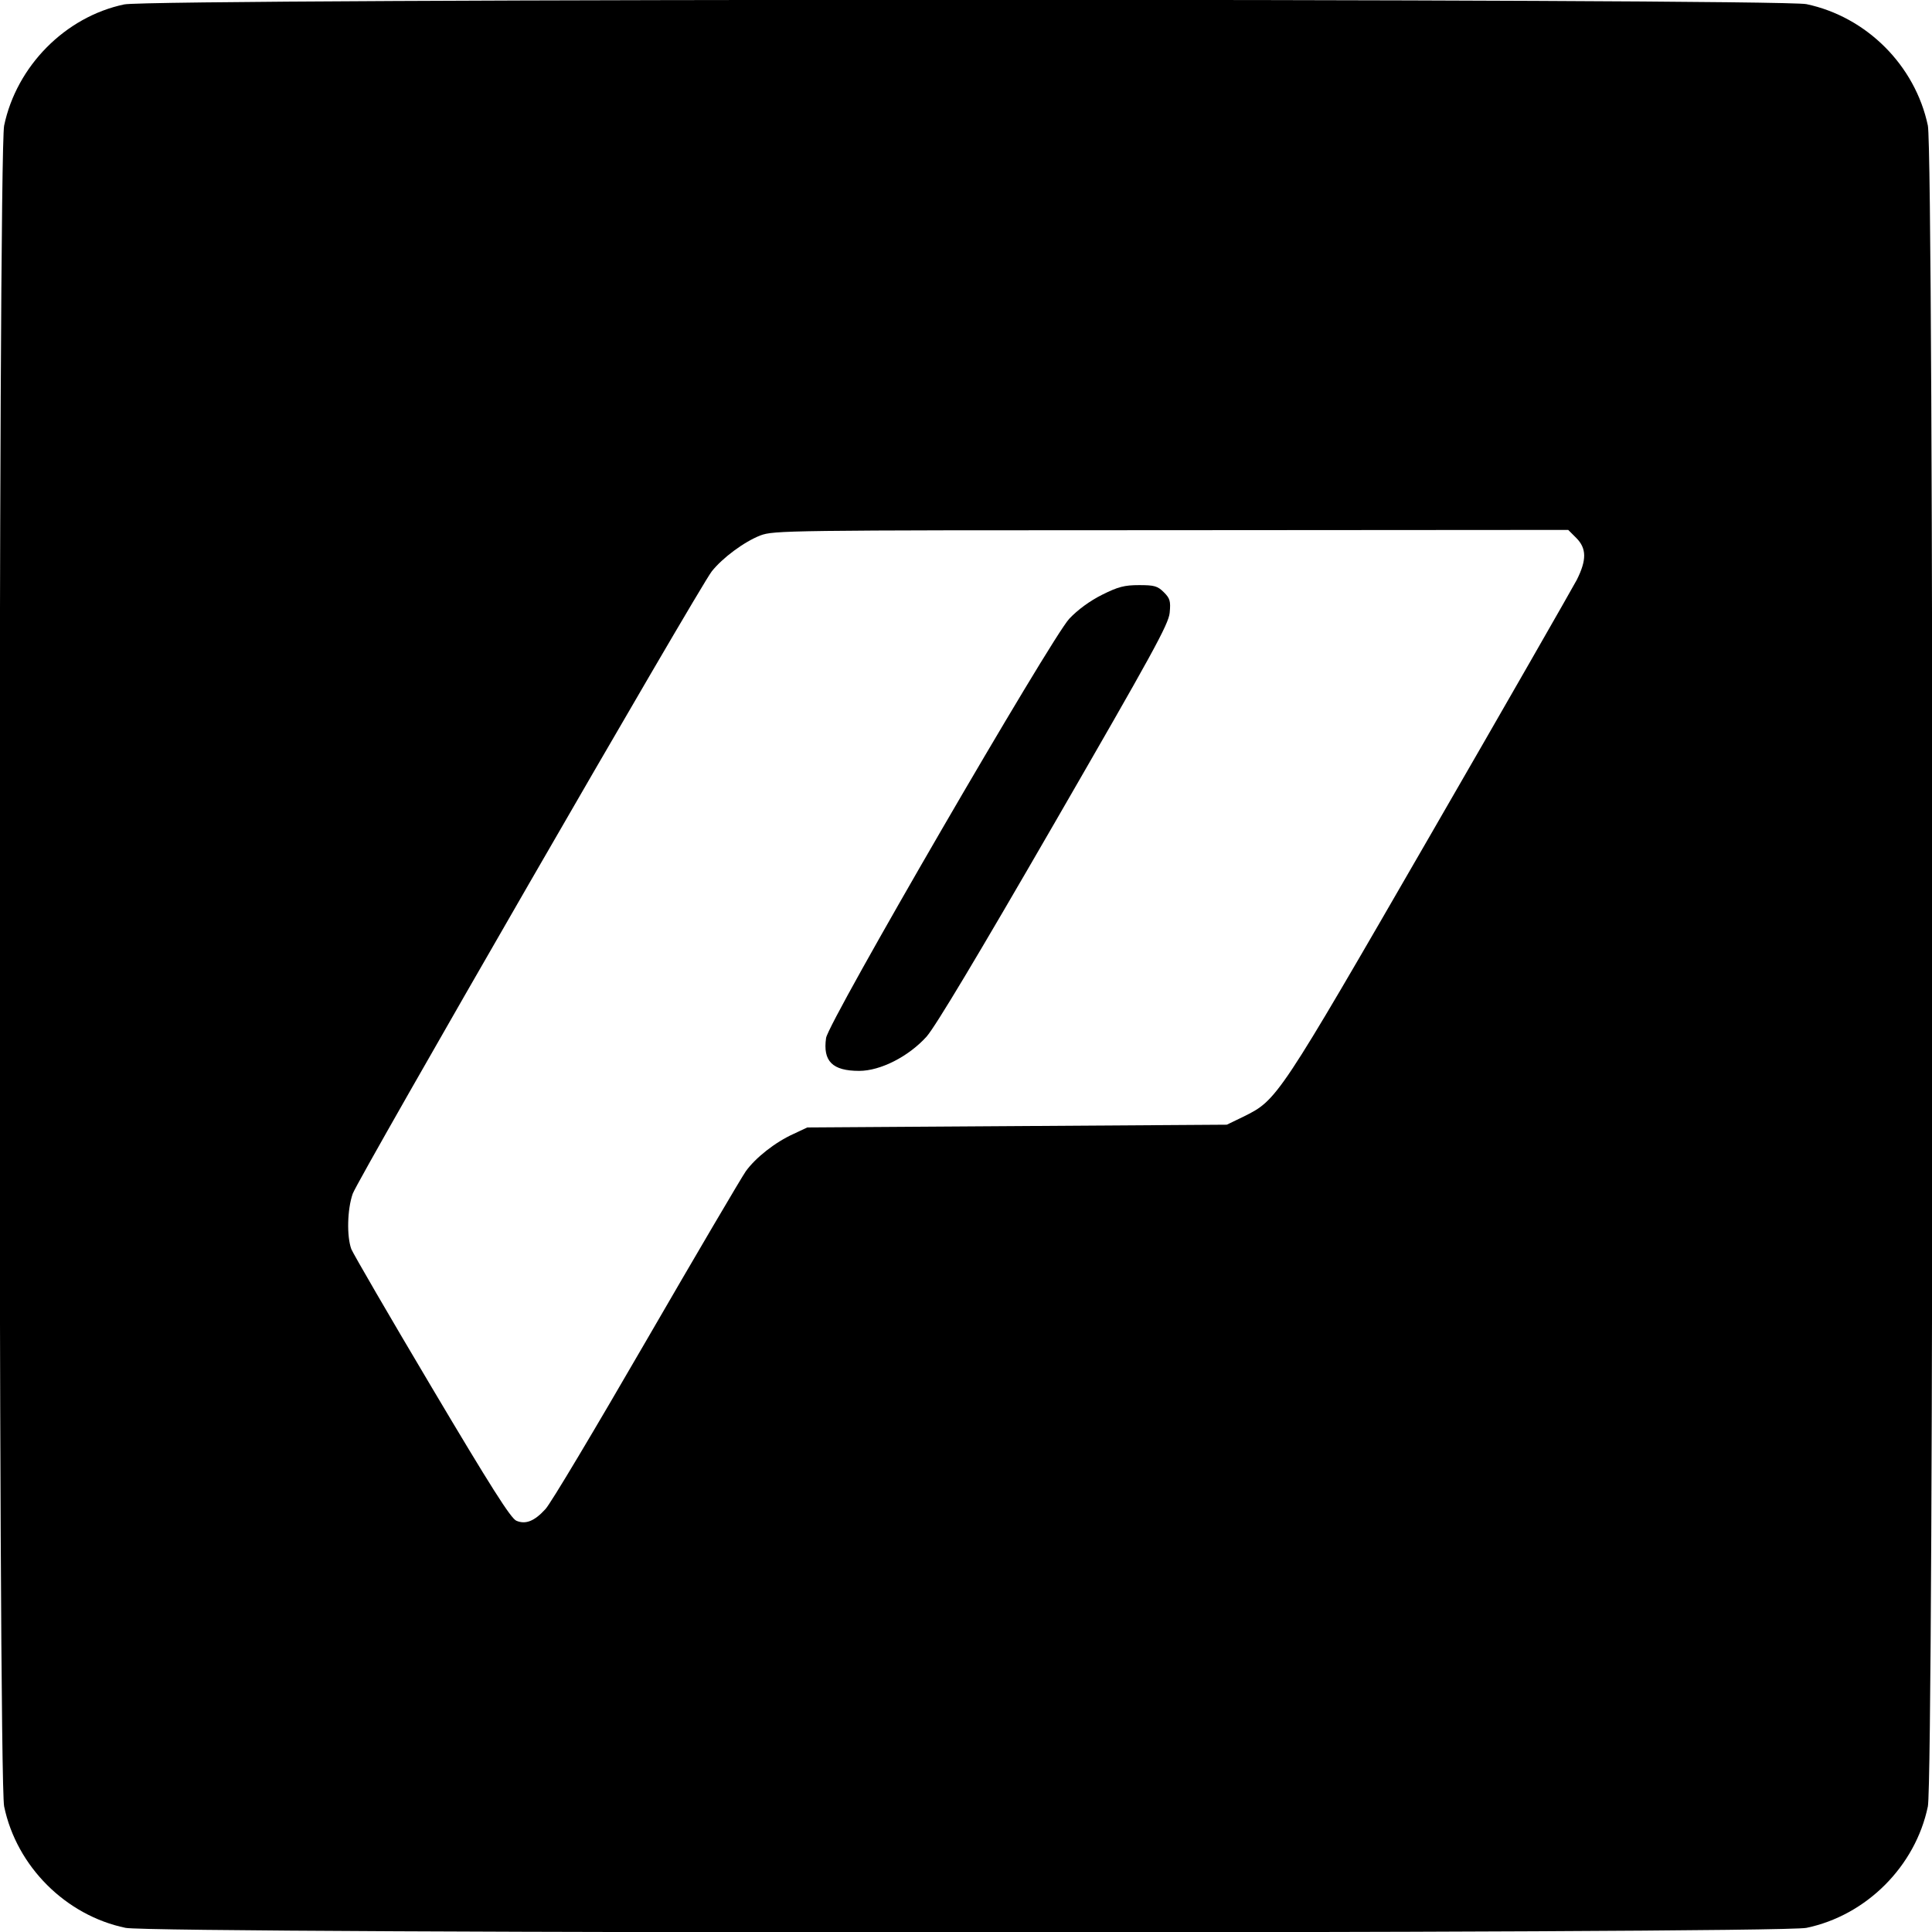
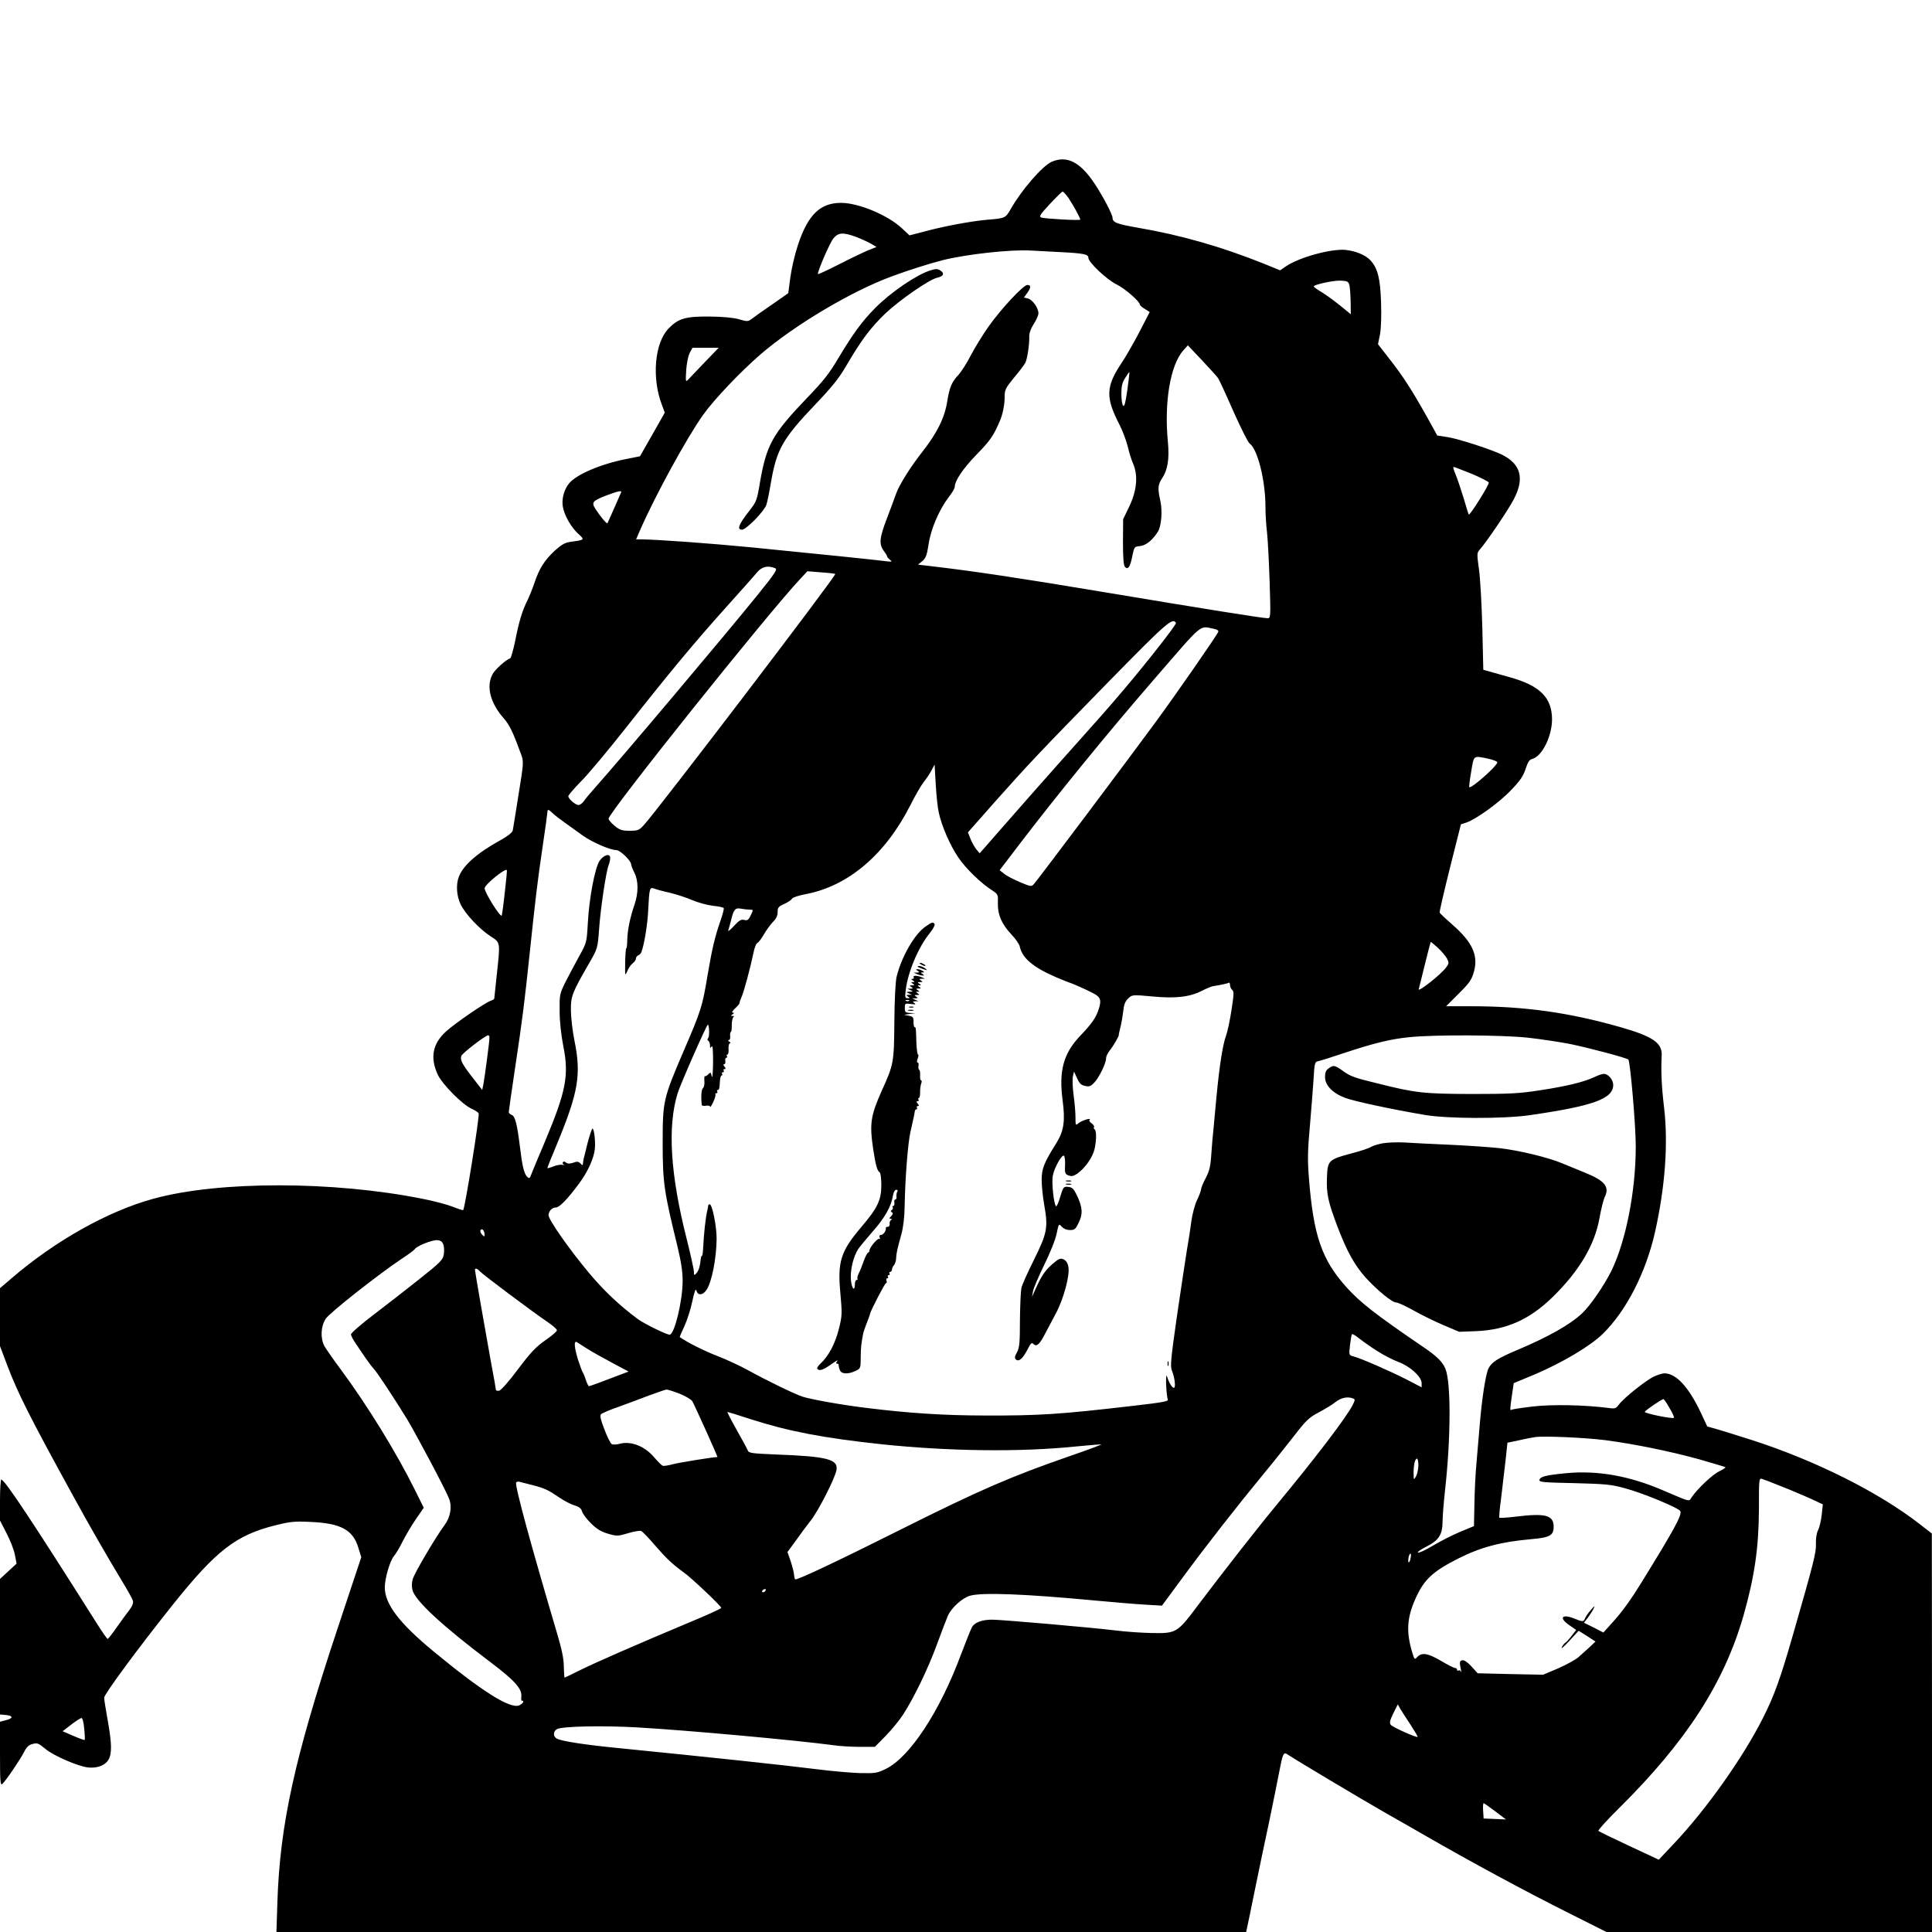
- <svg xmlns="http://www.w3.org/2000/svg" version="1.0" width="700pt" height="700pt" viewBox="0 0 700 700" preserveAspectRatio="xMidYMid meet">
-   <g transform="translate(0,700) scale(0.1,-0.1)" fill="#000000" stroke="none">
-     <path d="M450 6984 c-214 -45 -390 -224 -435 -439 -22 -106 -22 -5984 0 -6090 45 -217 223 -395 440 -440 106 -22 5984 -22 6090 0 217 45 395 223 440 440 22 106 22 5984 0 6090 -46 218 -222 394 -440 440 -102 21 -5995 21 -6095 -1z m5261 -1933 c38 -38 38 -80 2 -152 -16 -30 -255 -448 -533 -929 -551 -954 -552 -955 -675 -1016 l-60 -29 -760 -5 -760 -5 -49 -23 c-67 -30 -139 -87 -174 -136 -16 -23 -179 -300 -362 -616 -183 -316 -346 -590 -364 -608 -40 -44 -72 -56 -105 -42 -20 8 -94 125 -306 482 -154 259 -285 485 -292 502 -17 46 -15 144 5 201 19 54 1255 2197 1301 2255 39 49 117 107 176 130 49 18 89 19 1488 19 l1439 1 29 -29z" />
-     <path d="M3993 4845 c-44 -22 -88 -54 -119 -87 -66 -71 -874 -1462 -881 -1519 -12 -84 23 -119 120 -119 77 0 179 52 244 124 32 36 187 295 462 771 357 618 415 723 419 765 4 42 1 52 -21 74 -23 23 -35 26 -90 26 -53 0 -76 -6 -134 -35z" />
+ <svg xmlns="http://www.w3.org/2000/svg" version="1.0" width="1200pt" height="1200pt" viewBox="0 0 1200 1200" preserveAspectRatio="xMidYMid meet">
+   <g transform="translate(0,1200) scale(0.1,-0.1)" fill="#000000" stroke="none">
+     <path d="M6532 10995 c-57 -25 -188 -176 -254 -293 -33 -57 -34 -58 -148 -67 -98 -9 -257 -38 -381 -71 l-100 -26 -48 45 c-87 81 -269 157 -377 157 -130 0 -206 -74 -268 -262 -19 -57 -40 -147 -47 -201 l-13 -98 -100 -70 c-56 -38 -112 -78 -126 -89 -24 -18 -28 -18 -80 -3 -35 10 -101 16 -185 17 -147 1 -192 -12 -252 -74 -87 -89 -106 -307 -42 -474 l18 -49 -77 -136 -77 -135 -85 -17 c-158 -31 -308 -95 -355 -151 -31 -37 -48 -98 -39 -146 9 -53 52 -128 95 -167 42 -38 42 -38 -44 -50 -38 -5 -57 -16 -102 -56 -63 -59 -95 -109 -125 -198 -12 -36 -32 -85 -44 -110 -32 -64 -52 -129 -76 -251 -12 -58 -26 -107 -31 -109 -29 -10 -96 -71 -111 -101 -39 -76 -12 -178 72 -273 35 -40 58 -88 108 -226 15 -42 14 -54 -17 -245 -17 -111 -34 -211 -36 -223 -3 -14 -28 -34 -72 -59 -148 -81 -236 -158 -263 -230 -19 -48 -14 -120 11 -171 29 -60 118 -155 187 -199 61 -40 60 -32 37 -244 -8 -74 -15 -138 -15 -142 0 -4 -10 -10 -22 -14 -33 -10 -219 -138 -277 -190 -85 -77 -101 -164 -51 -271 29 -59 151 -183 208 -209 23 -10 43 -24 45 -29 7 -17 -85 -590 -96 -601 -2 -2 -30 7 -63 20 -32 13 -117 36 -189 50 -555 111 -1264 112 -1670 1 -284 -77 -615 -263 -887 -498 l-68 -58 0 -180 0 -180 46 -122 c65 -171 140 -320 402 -797 101 -185 217 -387 306 -534 36 -59 68 -116 71 -127 5 -15 -2 -33 -24 -63 -18 -22 -53 -71 -79 -108 -26 -37 -50 -67 -53 -68 -4 0 -36 46 -71 102 -395 625 -569 888 -590 888 -4 0 -8 -57 -8 -127 l0 -127 40 -78 c22 -42 46 -102 52 -133 l11 -57 -51 -47 -52 -48 0 -421 0 -421 35 -3 c47 -4 49 -21 3 -32 l-38 -10 0 -199 c0 -170 2 -198 14 -188 20 17 109 148 135 198 16 32 29 45 54 51 29 8 37 4 78 -30 51 -43 201 -108 265 -116 57 -6 106 12 127 47 23 38 22 100 -4 246 -12 66 -22 129 -22 140 -1 21 214 312 428 580 269 336 391 430 635 491 92 23 119 26 220 21 186 -8 262 -49 295 -158 l19 -61 -152 -457 c-262 -790 -353 -1203 -369 -1683 l-6 -188 3011 0 3012 0 5 23 c3 12 25 119 49 237 24 118 64 310 89 425 24 116 52 254 62 307 22 116 27 128 52 111 49 -33 449 -272 608 -363 99 -56 209 -119 245 -140 285 -164 621 -346 901 -486 l227 -114 1011 0 1011 0 0 1238 -1 1237 -72 56 c-256 200 -652 398 -1047 525 -74 24 -167 52 -205 64 l-71 20 -41 88 c-75 158 -153 242 -225 242 -12 0 -41 -9 -63 -19 -49 -22 -188 -133 -218 -173 -20 -27 -25 -29 -67 -23 -150 19 -351 23 -469 9 -68 -8 -127 -17 -132 -20 -11 -7 -11 0 2 90 l11 75 132 55 c174 74 344 176 421 251 147 144 268 381 325 634 63 282 82 549 56 771 -16 135 -20 227 -15 323 5 79 -55 120 -259 178 -316 90 -592 129 -923 129 l-157 0 78 78 c66 65 81 87 94 134 30 102 -8 186 -132 294 -42 37 -79 71 -80 76 -2 5 27 130 64 278 l68 270 34 11 c60 20 207 126 279 203 56 58 75 87 89 131 14 42 23 57 41 61 61 16 123 141 123 247 -1 135 -76 209 -264 261 -31 9 -80 23 -110 31 l-53 15 -6 262 c-4 145 -13 308 -21 363 -13 94 -13 101 4 120 42 47 177 246 212 313 68 130 45 218 -71 277 -62 31 -264 97 -334 109 l-70 11 -63 114 c-94 168 -149 253 -231 358 l-74 95 12 59 c7 36 10 114 7 201 -5 148 -20 211 -66 261 -30 33 -94 59 -157 65 -92 7 -287 -47 -369 -103 l-35 -24 -108 44 c-256 102 -505 174 -772 220 -137 24 -160 33 -161 63 0 19 -57 128 -105 202 -92 142 -176 187 -273 145z m106 -227 c28 -42 72 -122 72 -132 0 -7 -220 5 -243 13 -15 6 -6 20 54 84 39 42 75 77 79 77 5 0 22 -19 38 -42z m-1322 -239 c32 -12 73 -31 93 -42 l35 -21 -50 -20 c-27 -11 -109 -50 -181 -87 -73 -37 -133 -65 -133 -61 0 23 76 198 97 222 30 36 60 38 139 9z m1254 -94 c163 -8 190 -14 190 -36 0 -28 114 -136 176 -166 50 -24 144 -106 144 -125 0 -5 14 -17 31 -27 l30 -19 -66 -128 c-37 -70 -85 -154 -107 -186 -100 -149 -103 -216 -13 -389 18 -36 40 -94 49 -130 8 -35 23 -84 34 -109 32 -74 23 -168 -24 -266 l-38 -79 -1 -142 c0 -101 4 -146 13 -155 19 -19 32 2 45 68 12 58 13 59 47 62 38 4 78 36 112 90 22 35 29 130 15 192 -17 74 -15 100 9 136 37 54 48 123 38 229 -24 247 15 478 96 569 l28 31 89 -94 c48 -51 93 -101 99 -110 6 -9 49 -101 94 -204 46 -103 91 -194 101 -201 50 -35 99 -229 99 -395 0 -42 4 -114 10 -161 5 -47 12 -185 16 -307 7 -218 6 -223 -13 -223 -28 0 -386 57 -1033 165 -528 88 -791 127 -1037 156 l-101 12 27 22 c22 19 28 37 39 106 14 95 66 214 125 292 21 26 37 54 37 62 0 39 51 114 136 202 84 86 105 116 144 208 18 40 30 101 30 149 0 45 5 55 58 120 33 39 64 80 70 92 13 24 26 114 25 162 -1 22 9 50 28 80 16 25 29 55 29 66 0 33 -37 85 -65 92 l-25 6 20 28 c25 35 25 50 1 50 -25 0 -163 -148 -243 -261 -34 -49 -83 -128 -108 -176 -25 -49 -59 -101 -74 -118 -45 -48 -58 -79 -72 -165 -16 -103 -61 -195 -151 -311 -76 -96 -147 -209 -167 -265 -9 -27 -36 -97 -58 -156 -46 -120 -49 -158 -19 -199 12 -16 21 -31 21 -35 0 -4 8 -13 18 -21 15 -12 13 -13 -23 -9 -52 7 -448 48 -835 86 -267 26 -590 49 -687 50 l-32 0 25 58 c95 217 290 573 391 715 69 97 234 270 358 377 212 182 560 389 810 482 99 37 241 82 320 102 148 37 420 67 545 60 30 -2 107 -6 170 -9z m1811 -205 c4 -14 7 -60 8 -103 l1 -79 -62 51 c-35 28 -86 66 -115 84 -29 17 -53 34 -53 38 0 11 118 37 165 36 43 -2 50 -5 56 -27z m-4001 -477 c-46 -49 -93 -97 -103 -108 -19 -20 -19 -19 -15 55 3 42 12 89 22 108 l17 32 81 0 82 0 -84 -87z m2622 -176 c-11 -77 -18 -105 -26 -97 -6 6 -11 39 -11 73 0 48 5 71 24 100 13 21 24 37 26 35 1 -2 -5 -52 -13 -111z m2137 -519 c57 -24 106 -49 108 -55 5 -11 -117 -206 -124 -199 -2 1 -16 47 -32 102 -17 55 -39 121 -50 147 -11 26 -17 47 -13 47 4 0 54 -19 111 -42z m-5281 -116 c-10 -25 -83 -188 -85 -192 -5 -5 -45 43 -74 88 -27 42 -20 51 71 86 69 26 94 31 88 18z m956 -471 c17 -6 3 -28 -109 -167 -203 -251 -842 -1009 -1020 -1209 -25 -28 -52 -60 -60 -73 -9 -12 -23 -22 -32 -22 -19 0 -63 38 -63 55 0 6 35 47 78 91 44 43 173 198 288 344 265 336 417 519 619 744 88 98 173 193 188 212 30 35 66 43 111 25z m374 -36 c9 -8 -1115 -1482 -1191 -1562 -28 -30 -37 -33 -87 -33 -47 0 -61 5 -93 31 -20 17 -37 36 -37 44 0 38 994 1282 1194 1493 l41 44 85 -7 c47 -3 86 -8 88 -10z m2116 -304 c6 -8 -186 -253 -338 -431 -85 -100 -117 -137 -397 -450 -96 -108 -244 -275 -329 -373 l-155 -177 -22 26 c-11 15 -28 44 -36 66 l-15 38 166 188 c213 239 270 300 710 750 358 365 395 398 416 363z m237 -37 c19 -4 29 -11 26 -18 -9 -23 -244 -362 -384 -554 -161 -220 -739 -989 -762 -1014 -15 -16 -20 -15 -86 13 -38 16 -83 39 -98 52 l-28 22 122 160 c233 305 548 692 835 1023 316 365 280 334 375 316z m1701 -806 c32 -7 58 -17 58 -23 0 -22 -163 -166 -174 -154 -2 2 3 46 12 97 17 103 12 99 104 80z m-3412 -331 c17 -83 70 -206 121 -281 46 -69 141 -162 217 -210 30 -20 32 -24 30 -76 -2 -70 23 -129 84 -194 26 -27 49 -61 52 -75 15 -72 83 -129 226 -191 41 -17 80 -33 85 -34 15 -4 105 -44 143 -64 47 -24 54 -42 38 -95 -17 -56 -43 -94 -118 -172 -103 -109 -132 -217 -108 -399 17 -128 8 -189 -37 -263 -79 -126 -93 -161 -93 -232 0 -36 7 -106 16 -156 25 -140 18 -174 -63 -338 -39 -78 -75 -158 -79 -177 -4 -19 -8 -109 -9 -200 0 -141 -3 -170 -18 -199 -14 -24 -16 -36 -8 -44 18 -18 43 3 72 59 20 40 28 48 37 37 19 -20 37 -6 69 55 16 31 48 91 70 132 49 90 89 239 79 291 -4 24 -14 39 -30 47 -20 9 -29 5 -70 -30 -45 -39 -70 -76 -108 -163 l-18 -40 6 34 c3 19 35 93 70 165 37 75 70 158 77 194 13 62 13 63 32 43 11 -13 31 -21 51 -21 28 0 35 5 54 46 27 54 24 96 -11 169 -20 42 -29 50 -54 53 -29 3 -31 0 -50 -62 -10 -36 -22 -62 -26 -58 -14 14 -28 147 -20 189 10 53 60 140 71 123 4 -7 7 -35 5 -62 -2 -44 1 -51 22 -59 19 -7 31 -4 54 11 50 36 96 102 108 155 12 57 12 113 -1 121 -4 3 -6 9 -3 14 3 5 -4 15 -15 23 -11 7 -17 17 -12 22 13 15 -53 -6 -70 -22 -17 -15 -18 -13 -18 37 0 29 -5 92 -12 140 -6 47 -8 99 -4 115 l7 29 19 -41 c14 -32 25 -43 50 -48 26 -6 35 -2 57 21 31 33 73 120 73 151 0 12 11 34 24 50 21 26 58 89 55 95 -1 2 4 21 9 43 6 22 14 67 18 100 5 46 12 65 32 84 25 23 26 23 148 12 144 -14 233 -4 309 35 28 14 59 27 70 29 42 6 89 16 97 21 4 3 8 -4 8 -14 0 -11 6 -25 14 -31 11 -9 10 -29 -5 -124 -9 -61 -24 -132 -33 -157 -22 -60 -42 -190 -61 -390 -8 -91 -17 -183 -19 -205 -3 -22 -8 -85 -12 -139 -5 -81 -12 -109 -35 -153 -16 -30 -29 -62 -29 -70 0 -8 -11 -38 -25 -67 -14 -29 -29 -87 -35 -129 -5 -41 -18 -126 -29 -188 -10 -63 -38 -248 -62 -412 -37 -260 -41 -303 -30 -330 18 -45 25 -107 12 -107 -11 0 -29 29 -42 69 -5 17 -7 1 -6 -49 2 -41 6 -82 10 -91 7 -13 -24 -19 -225 -42 -447 -52 -576 -60 -908 -59 -257 0 -482 15 -745 48 -148 18 -337 52 -390 69 -52 17 -226 102 -340 165 -49 27 -137 68 -195 90 -82 32 -182 83 -228 115 -1 1 12 32 29 68 17 37 39 106 49 154 14 65 21 82 26 66 9 -31 39 -29 62 5 32 45 62 195 63 316 1 77 -27 216 -43 216 -4 0 -8 -3 -9 -7 0 -5 -3 -17 -5 -28 -12 -49 -22 -145 -27 -242 -1 -24 -4 -43 -7 -43 -3 0 -6 -8 -7 -17 -4 -45 -14 -78 -28 -92 -13 -14 -15 -13 -15 10 0 14 -20 104 -44 200 -103 405 -121 702 -57 909 18 58 183 432 188 426 9 -8 10 -73 2 -83 -7 -7 -6 -14 1 -18 5 -3 10 -16 10 -28 0 -18 2 -19 10 -7 7 10 9 -22 9 -100 -1 -63 -4 -102 -8 -86 -6 27 -7 28 -22 13 -9 -9 -19 -14 -21 -11 -3 2 -4 -11 -3 -30 2 -19 -2 -40 -9 -45 -10 -8 -13 -55 -7 -105 1 -4 12 -6 26 -4 14 3 25 0 26 -6 0 -6 9 7 19 29 10 21 16 43 14 47 -3 4 0 8 6 8 6 0 8 5 5 10 -3 6 -2 10 3 10 9 0 11 8 14 60 1 17 6 30 10 30 5 0 6 5 3 10 -3 6 -1 10 5 10 6 0 8 5 5 10 -3 6 -1 10 6 10 8 0 8 4 -1 15 -8 9 -9 15 -2 15 6 0 9 9 7 20 -2 11 1 20 6 20 6 0 7 5 4 10 -3 6 -2 10 3 10 5 0 9 16 7 35 -1 20 3 35 9 35 6 0 4 5 -4 10 -8 5 -10 10 -3 10 6 0 10 11 8 25 -1 14 1 25 4 25 4 0 7 19 6 43 0 23 5 45 10 49 6 5 4 8 -5 8 -13 0 -13 1 0 10 12 8 12 10 1 10 -8 0 -2 11 15 27 16 15 28 29 27 32 -1 3 5 20 12 36 15 32 56 185 75 277 6 31 17 59 24 61 7 3 26 27 41 54 15 26 41 61 56 77 20 19 29 38 29 61 0 28 5 34 40 50 23 10 45 25 49 33 4 8 42 20 84 28 266 50 496 246 652 554 29 58 66 121 81 141 16 19 38 52 49 73 l20 37 7 -123 c4 -68 12 -144 18 -171z m-2397 -8 c12 -12 47 -39 77 -60 30 -22 80 -57 110 -79 57 -41 170 -90 208 -90 23 0 91 -65 92 -88 0 -7 9 -30 20 -52 26 -50 26 -126 1 -199 -28 -82 -43 -156 -45 -217 0 -30 -3 -54 -6 -54 -3 0 -6 -39 -7 -88 -1 -86 -1 -86 14 -52 8 19 23 40 34 48 10 7 19 20 19 28 0 8 6 17 14 20 8 3 17 12 20 21 17 44 38 170 42 258 7 139 9 146 37 136 12 -5 56 -17 97 -26 41 -10 104 -30 140 -46 36 -15 93 -31 128 -35 34 -3 65 -10 67 -14 3 -4 -6 -38 -19 -76 -36 -103 -53 -176 -81 -340 -32 -194 -40 -220 -147 -468 -130 -303 -132 -314 -132 -581 0 -240 9 -299 90 -629 25 -105 34 -161 34 -225 -1 -125 -51 -331 -81 -331 -19 0 -158 68 -196 96 -114 84 -213 178 -305 288 -123 147 -253 333 -251 359 2 26 22 47 45 47 22 0 69 47 142 145 57 76 95 160 101 221 4 48 -5 124 -15 124 -4 0 -18 -42 -31 -92 -28 -110 -26 -104 -28 -124 -1 -14 -3 -14 -16 0 -12 12 -22 13 -45 4 -22 -7 -34 -7 -44 1 -9 8 -16 8 -20 2 -3 -5 0 -12 6 -15 7 -3 4 -4 -8 -1 -11 3 -37 -2 -57 -10 -21 -8 -37 -13 -37 -9 0 3 26 69 59 147 134 324 152 432 109 644 -12 59 -22 144 -22 188 -1 88 7 108 116 297 50 87 50 89 59 205 8 124 43 357 59 399 6 14 10 34 10 45 0 31 -40 20 -66 -18 -29 -43 -65 -234 -73 -388 -7 -120 -7 -120 -54 -205 -26 -47 -64 -119 -85 -160 -36 -73 -37 -78 -36 -180 0 -67 9 -146 23 -219 36 -180 17 -279 -114 -591 -41 -96 -79 -188 -85 -204 -10 -27 -12 -28 -27 -14 -18 19 -30 69 -44 188 -17 138 -30 189 -51 195 -10 4 -18 12 -18 18 0 7 18 129 39 272 43 283 60 417 91 715 36 340 49 450 80 659 17 112 30 210 30 217 0 19 7 18 33 -7z m-298 -495 c-8 -76 -17 -139 -19 -141 -10 -10 -106 144 -106 170 0 21 126 125 138 113 2 -2 -4 -66 -13 -142z m1521 -104 c24 0 24 0 7 -35 -14 -29 -20 -34 -40 -29 -19 5 -32 -2 -64 -37 -22 -24 -38 -37 -36 -29 3 8 11 38 18 65 16 67 26 78 62 71 16 -3 40 -6 53 -6z m4275 -237 c22 -20 47 -50 56 -66 14 -27 13 -32 -5 -56 -31 -43 -176 -157 -170 -135 3 10 20 81 39 157 18 75 35 137 36 137 2 0 21 -17 44 -37z m-5891 -560 c0 -24 -30 -249 -38 -290 l-7 -33 -55 71 c-68 87 -83 114 -75 140 6 17 149 128 168 129 4 0 7 -8 7 -17z m6448 2 c81 -9 201 -27 267 -40 112 -23 350 -86 359 -96 12 -14 46 -409 46 -540 0 -279 -62 -590 -152 -774 -45 -90 -131 -215 -180 -261 -74 -71 -214 -149 -406 -230 -117 -49 -156 -74 -176 -112 -18 -34 -42 -189 -56 -362 -6 -74 -15 -180 -20 -235 -5 -55 -11 -164 -12 -242 l-3 -142 -87 -36 c-48 -20 -124 -59 -169 -86 -45 -27 -86 -46 -92 -42 -5 3 19 20 53 37 76 38 100 74 100 156 0 30 7 116 15 190 37 328 38 677 2 760 -18 42 -53 77 -136 133 -298 203 -390 275 -478 372 -153 170 -205 320 -233 677 -9 112 -8 170 6 325 9 103 19 235 23 293 5 94 8 105 26 108 11 2 85 25 165 52 183 61 291 87 405 98 154 16 571 14 733 -3z m-6478 -1225 c0 -12 -3 -12 -16 2 -9 9 -13 21 -9 28 9 14 25 -5 25 -30z m-256 -61 c5 -14 6 -42 2 -63 -6 -32 -23 -49 -149 -149 -78 -62 -206 -162 -284 -221 -79 -60 -143 -116 -143 -124 0 -8 14 -34 30 -58 17 -24 44 -65 62 -91 18 -26 40 -55 48 -63 20 -20 132 -190 208 -314 56 -93 238 -435 261 -494 20 -49 9 -116 -28 -165 -55 -74 -189 -301 -198 -337 -6 -20 -6 -49 -1 -66 17 -67 187 -224 483 -447 151 -114 198 -166 193 -214 -2 -17 0 -29 4 -27 4 3 8 0 8 -6 0 -6 -11 -15 -24 -22 -56 -25 -232 86 -537 338 -210 174 -299 291 -299 395 0 56 33 167 57 194 10 11 34 51 53 89 19 38 56 101 83 140 l49 71 -57 115 c-113 228 -293 520 -454 738 -50 67 -98 136 -107 153 -25 49 -21 122 9 168 25 38 333 280 473 373 40 26 76 53 80 59 12 20 108 58 139 56 22 -1 32 -9 39 -28z m227 -166 c16 -18 321 -247 417 -312 34 -23 62 -47 61 -54 0 -7 -32 -34 -72 -62 -58 -40 -91 -75 -170 -180 -57 -77 -106 -131 -117 -133 -11 -2 -20 1 -20 6 0 6 -13 81 -30 169 -30 165 -100 565 -100 576 0 13 17 7 31 -10z m5574 -495 c39 -25 97 -55 130 -67 73 -27 145 -92 145 -132 l0 -26 -94 49 c-104 53 -285 132 -329 143 -29 8 -29 8 -22 69 4 33 9 64 12 69 2 4 23 -8 46 -27 23 -18 74 -54 112 -78z m-4908 15 c28 -18 98 -57 154 -87 l103 -55 -29 -11 c-122 -47 -211 -80 -217 -80 -3 0 -12 17 -19 38 -6 20 -15 42 -19 47 -4 6 -17 40 -29 77 -24 77 -28 123 -8 112 6 -4 35 -23 64 -41z m573 -279 c37 -15 73 -36 80 -47 13 -22 160 -347 156 -347 -27 0 -236 -34 -274 -44 -30 -8 -59 -13 -66 -10 -7 3 -29 25 -50 49 -59 72 -147 107 -218 87 -20 -5 -42 -6 -49 -1 -7 4 -28 45 -45 91 -24 62 -29 86 -21 94 7 7 57 28 112 47 55 20 141 52 190 71 50 18 96 34 104 35 7 1 44 -11 81 -25z m4184 -30 c14 -5 13 -10 -3 -42 -38 -75 -231 -328 -466 -612 -121 -146 -340 -426 -499 -637 -123 -164 -130 -169 -281 -166 -60 1 -166 8 -235 17 -139 17 -699 66 -758 66 -64 0 -111 -18 -126 -49 -8 -15 -38 -91 -67 -167 -132 -355 -318 -638 -467 -711 -53 -26 -65 -28 -161 -26 -57 2 -174 12 -260 23 -223 28 -648 73 -1226 131 -219 21 -366 44 -396 60 -25 13 -24 45 0 59 34 18 278 23 496 11 314 -18 993 -80 1223 -111 40 -6 115 -10 165 -10 l91 0 68 69 c37 38 85 97 107 131 68 105 156 287 210 435 28 77 59 157 68 178 21 50 91 113 139 126 77 21 339 11 774 -30 118 -11 260 -23 316 -26 l101 -6 124 168 c152 207 346 454 499 640 64 77 153 189 199 248 73 95 91 112 153 145 38 20 86 49 105 65 34 26 74 34 107 21z m1966 -60 c18 -30 30 -57 27 -60 -8 -9 -187 28 -181 37 7 12 106 79 116 79 3 0 21 -25 38 -56z m-5707 -69 c237 -76 453 -117 817 -156 414 -43 851 -49 1195 -14 83 8 157 14 165 14 8 0 -79 -33 -195 -73 -362 -125 -558 -210 -1040 -451 -389 -195 -642 -315 -665 -315 -3 0 -7 13 -8 29 -1 15 -11 53 -21 84 l-20 57 53 72 c28 40 71 98 95 128 46 60 146 256 156 307 14 69 -54 87 -377 99 -145 6 -168 9 -173 24 -3 9 -34 67 -69 128 -35 62 -61 112 -57 112 3 0 68 -20 144 -45z m5307 -130 c182 -24 403 -69 584 -119 87 -25 160 -47 163 -49 2 -3 -15 -14 -39 -26 -41 -19 -134 -107 -171 -161 -19 -28 -1 -32 -182 45 -205 88 -403 123 -594 105 -128 -12 -165 -21 -169 -42 -3 -14 24 -16 215 -20 193 -5 229 -8 313 -31 111 -29 339 -124 347 -143 10 -26 -36 -110 -242 -444 -62 -101 -120 -182 -175 -242 l-61 -68 -60 31 -61 30 25 32 c13 18 29 43 36 57 9 19 5 17 -18 -10 -17 -19 -33 -43 -36 -52 -8 -22 -16 -22 -62 -3 -79 33 -104 9 -39 -37 l46 -32 -27 -35 c-15 -20 -33 -40 -40 -44 -7 -4 -18 -18 -23 -30 -6 -12 15 6 47 41 l58 63 53 -33 52 -34 -37 -35 c-21 -19 -52 -47 -69 -62 -17 -15 -73 -46 -125 -69 l-94 -40 -203 4 -204 5 -38 42 c-25 27 -46 41 -57 39 -18 -4 -19 -12 -9 -58 4 -14 4 -19 0 -12 -3 6 -10 10 -15 6 -5 -3 -9 0 -9 5 0 6 -6 11 -13 11 -7 0 -48 21 -90 46 -82 48 -120 52 -148 18 -11 -13 -15 -9 -26 28 -41 135 -35 221 23 348 52 112 105 160 260 239 143 72 265 104 455 121 115 10 139 23 139 77 0 73 -51 86 -243 62 -49 -6 -91 -8 -94 -6 -3 3 2 59 11 124 8 65 20 168 27 230 l12 112 71 15 c39 9 85 18 101 20 55 8 308 -3 435 -19z m-1160 -157 c-1 -24 -7 -54 -15 -68 -14 -24 -14 -24 -15 20 0 53 9 90 21 90 5 0 9 -19 9 -42z m2254 -130 c55 -21 135 -56 179 -75 l79 -37 -7 -65 c-4 -36 -14 -79 -23 -96 -9 -18 -14 -50 -13 -82 3 -54 -15 -123 -140 -558 -80 -279 -118 -386 -190 -528 -123 -243 -348 -562 -550 -776 l-96 -102 -184 86 c-101 47 -187 89 -191 93 -4 4 54 68 129 142 417 413 652 777 772 1195 69 242 95 423 96 662 0 188 0 193 20 187 11 -3 65 -24 119 -46z m-7754 7 c73 -19 93 -28 168 -79 30 -20 71 -41 92 -47 28 -8 40 -19 45 -36 3 -14 28 -47 54 -73 37 -37 63 -53 107 -66 56 -16 61 -16 125 3 36 11 73 17 81 14 8 -3 47 -43 85 -88 73 -84 109 -118 179 -169 50 -35 234 -210 234 -221 0 -4 -91 -46 -203 -92 -310 -130 -583 -249 -679 -297 -48 -24 -89 -44 -91 -44 -2 0 -4 30 -5 68 0 48 -12 106 -42 207 -165 558 -264 921 -254 937 3 5 13 7 22 4 10 -3 46 -12 82 -21z m5452 -450 c-6 -36 -19 -40 -14 -4 2 16 8 29 12 29 4 0 5 -11 2 -25z m-4007 -205 c-3 -5 -11 -10 -16 -10 -6 0 -7 5 -4 10 3 6 11 10 16 10 6 0 7 -4 4 -10z m4007 -834 c25 -39 45 -72 43 -74 -6 -7 -154 60 -166 74 -10 13 -7 26 15 72 l28 56 16 -29 c10 -16 38 -60 64 -99z m-8239 -23 c4 -37 5 -68 3 -70 -2 -2 -33 9 -70 25 l-67 29 53 41 c29 22 58 41 64 41 6 1 14 -27 17 -66z m8765 -514 l66 -50 -69 3 -70 3 -3 48 c-2 26 0 47 3 47 3 0 36 -23 73 -51z" />
+     <path d="M5780 10321 c-87 -27 -246 -135 -345 -235 -82 -83 -137 -159 -230 -314 -53 -90 -92 -140 -189 -240 -219 -229 -255 -293 -296 -530 -18 -108 -22 -119 -63 -171 -69 -88 -82 -121 -48 -121 26 0 137 114 151 154 6 18 19 82 29 142 35 203 73 270 275 482 103 108 147 162 191 238 94 161 152 238 241 324 89 85 275 214 325 225 37 8 47 25 24 42 -21 14 -28 15 -65 4z" />
+     <path d="M5750 6246 c-69 -46 -151 -189 -181 -313 -7 -28 -13 -144 -14 -278 -2 -255 -4 -267 -78 -429 -70 -158 -77 -205 -53 -367 16 -101 24 -130 40 -141 6 -4 10 -40 10 -80 0 -92 -24 -142 -124 -259 -129 -152 -149 -215 -130 -415 11 -125 11 -135 -10 -220 -23 -91 -64 -167 -113 -213 -15 -13 -24 -28 -21 -32 10 -17 37 -9 88 28 28 20 45 29 37 20 -9 -11 -10 -17 -2 -17 6 0 11 -3 10 -7 -1 -5 2 -18 6 -30 9 -28 50 -31 99 -8 31 15 32 17 32 83 0 59 4 92 16 152 2 8 9 29 15 45 6 17 15 39 19 50 4 11 8 22 8 25 6 24 92 190 99 190 5 0 7 7 3 15 -3 8 -1 15 5 15 6 0 7 5 4 10 -3 6 -1 10 5 10 6 0 8 5 5 10 -3 6 -1 10 4 10 6 0 11 6 11 14 0 8 6 21 13 28 6 7 13 27 13 43 2 34 6 53 33 150 12 45 19 107 20 175 3 172 20 390 36 460 19 82 25 112 27 128 1 6 5 12 10 12 5 0 6 5 3 10 -3 6 -1 10 6 10 8 0 8 4 -1 15 -9 11 -9 15 -1 15 7 0 9 5 6 10 -3 6 -2 10 2 10 5 0 8 15 8 33 -1 17 2 42 6 55 5 12 5 22 0 22 -5 0 -7 14 -6 30 1 17 -1 33 -6 35 -4 3 -6 14 -4 25 2 11 0 20 -5 20 -6 0 -6 10 0 25 5 14 6 25 2 25 -4 0 -8 30 -10 68 -3 102 -3 102 -11 102 -4 0 -7 15 -7 32 1 29 -3 34 -29 39 l-30 6 35 5 35 5 -32 1 c-29 2 -33 5 -33 31 0 29 1 30 38 25 28 -4 33 -3 22 5 -13 9 -12 11 5 12 l20 0 -20 9 -20 9 20 0 c17 1 17 3 5 11 -12 8 -12 10 5 10 17 0 17 2 5 10 -13 9 -13 10 0 10 13 0 13 1 0 10 -12 8 -12 10 5 10 17 0 17 2 5 10 -13 9 -13 10 0 10 13 0 13 1 0 10 -12 8 -12 10 5 10 17 0 17 2 5 10 -12 8 -12 10 5 11 l20 0 -20 9 c-28 12 -57 12 -50 0 3 -5 0 -10 -7 -10 -9 0 -9 -3 2 -10 13 -9 13 -10 0 -10 -13 0 -13 -1 0 -10 12 -8 12 -10 -5 -10 -17 0 -17 -2 -5 -10 12 -8 12 -10 -5 -11 l-20 0 20 -9 c18 -8 18 -9 -5 -10 -23 -1 -23 -2 -5 -10 l20 -9 -20 0 c-17 -1 -17 -3 -5 -11 13 -8 12 -10 -3 -10 -16 0 -17 6 -11 53 14 113 79 266 151 354 19 24 31 47 28 53 -9 15 -16 13 -55 -14z m-103 -462 c-3 -3 -12 -4 -19 -1 -8 3 -5 6 6 6 11 1 17 -2 13 -5z m-74 -1186 c-4 -7 -6 -21 -5 -30 2 -10 -1 -18 -7 -18 -5 0 -8 -9 -6 -20 2 -11 -1 -20 -6 -20 -6 0 -8 -4 -4 -9 3 -5 0 -13 -6 -17 -8 -5 -8 -8 1 -14 8 -5 7 -12 -5 -24 -12 -12 -13 -16 -3 -16 9 0 9 -3 2 -8 -6 -4 -10 -15 -8 -24 1 -10 -4 -18 -12 -18 -8 0 -13 -3 -12 -7 3 -17 -15 -43 -29 -43 -10 0 -13 -6 -9 -16 3 -8 2 -12 -3 -9 -11 6 -61 -55 -61 -73 0 -7 -4 -12 -8 -12 -4 0 -17 -24 -27 -52 -10 -29 -24 -64 -31 -77 -7 -14 -11 -28 -8 -33 3 -4 0 -8 -5 -8 -6 0 -11 -11 -11 -24 0 -48 -18 -35 -24 17 -8 62 14 154 46 201 12 17 53 66 91 110 72 81 113 154 123 219 4 22 12 37 21 37 9 0 11 -5 6 -12z" />
+     <path d="M5720 6010 c8 -5 20 -10 25 -10 6 0 3 5 -5 10 -8 5 -19 10 -25 10 -5 0 -3 -5 5 -10z" />
+     <path d="M5700 5996 c0 -2 15 -9 33 -15 29 -10 30 -9 13 4 -18 14 -46 20 -46 11z" />
+     <path d="M5700 5970 c12 -8 12 -10 -5 -11 l-20 0 20 -9 c11 -5 27 -9 35 -9 13 -1 13 0 0 9 -13 9 -13 10 0 10 13 0 13 1 0 10 -8 5 -22 10 -30 10 -13 0 -13 -1 0 -10z" />
+     <path d="M5648 5743 c6 -2 18 -2 25 0 6 3 1 5 -13 5 -14 0 -19 -2 -12 -5z" />
+     <path d="M5643 5723 c9 -2 23 -2 30 0 6 3 -1 5 -18 5 -16 0 -22 -2 -12 -5z" />
+     <path d="M6623 4663 c9 -2 23 -2 30 0 6 3 -1 5 -18 5 -16 0 -22 -2 -12 -5z" />
+     <path d="M6623 4643 c9 -2 23 -2 30 0 6 3 -1 5 -18 5 -16 0 -22 -2 -12 -5z" />
+     <path d="M7252 3530 c0 -14 2 -19 5 -12 2 6 2 18 0 25 -3 6 -5 1 -5 -13z" />
+     <path d="M8252 5364 c-16 -11 -22 -25 -22 -54 0 -51 47 -100 125 -129 54 -21 298 -73 495 -106 139 -24 487 -25 648 -2 396 57 522 102 522 188 0 33 -31 69 -58 69 -10 0 -37 -9 -59 -20 -63 -30 -173 -57 -338 -82 -130 -20 -187 -23 -425 -23 -297 1 -347 6 -585 66 -145 35 -169 44 -219 81 -46 32 -54 34 -84 12z" />
+     <path d="M8590 4899 c-30 -5 -64 -16 -75 -23 -12 -8 -66 -26 -121 -40 -142 -38 -148 -44 -152 -147 -4 -104 6 -151 66 -310 59 -154 105 -236 173 -313 71 -78 165 -156 191 -156 11 0 59 -22 107 -49 47 -27 131 -68 185 -91 l99 -42 106 4 c189 8 333 73 476 213 165 162 261 324 290 491 10 55 24 111 31 126 33 65 4 103 -116 152 -47 19 -112 46 -146 60 -90 38 -275 82 -394 95 -58 6 -197 16 -310 21 -113 5 -239 11 -280 14 -41 2 -100 0 -130 -5z" />
  </g>
</svg>
